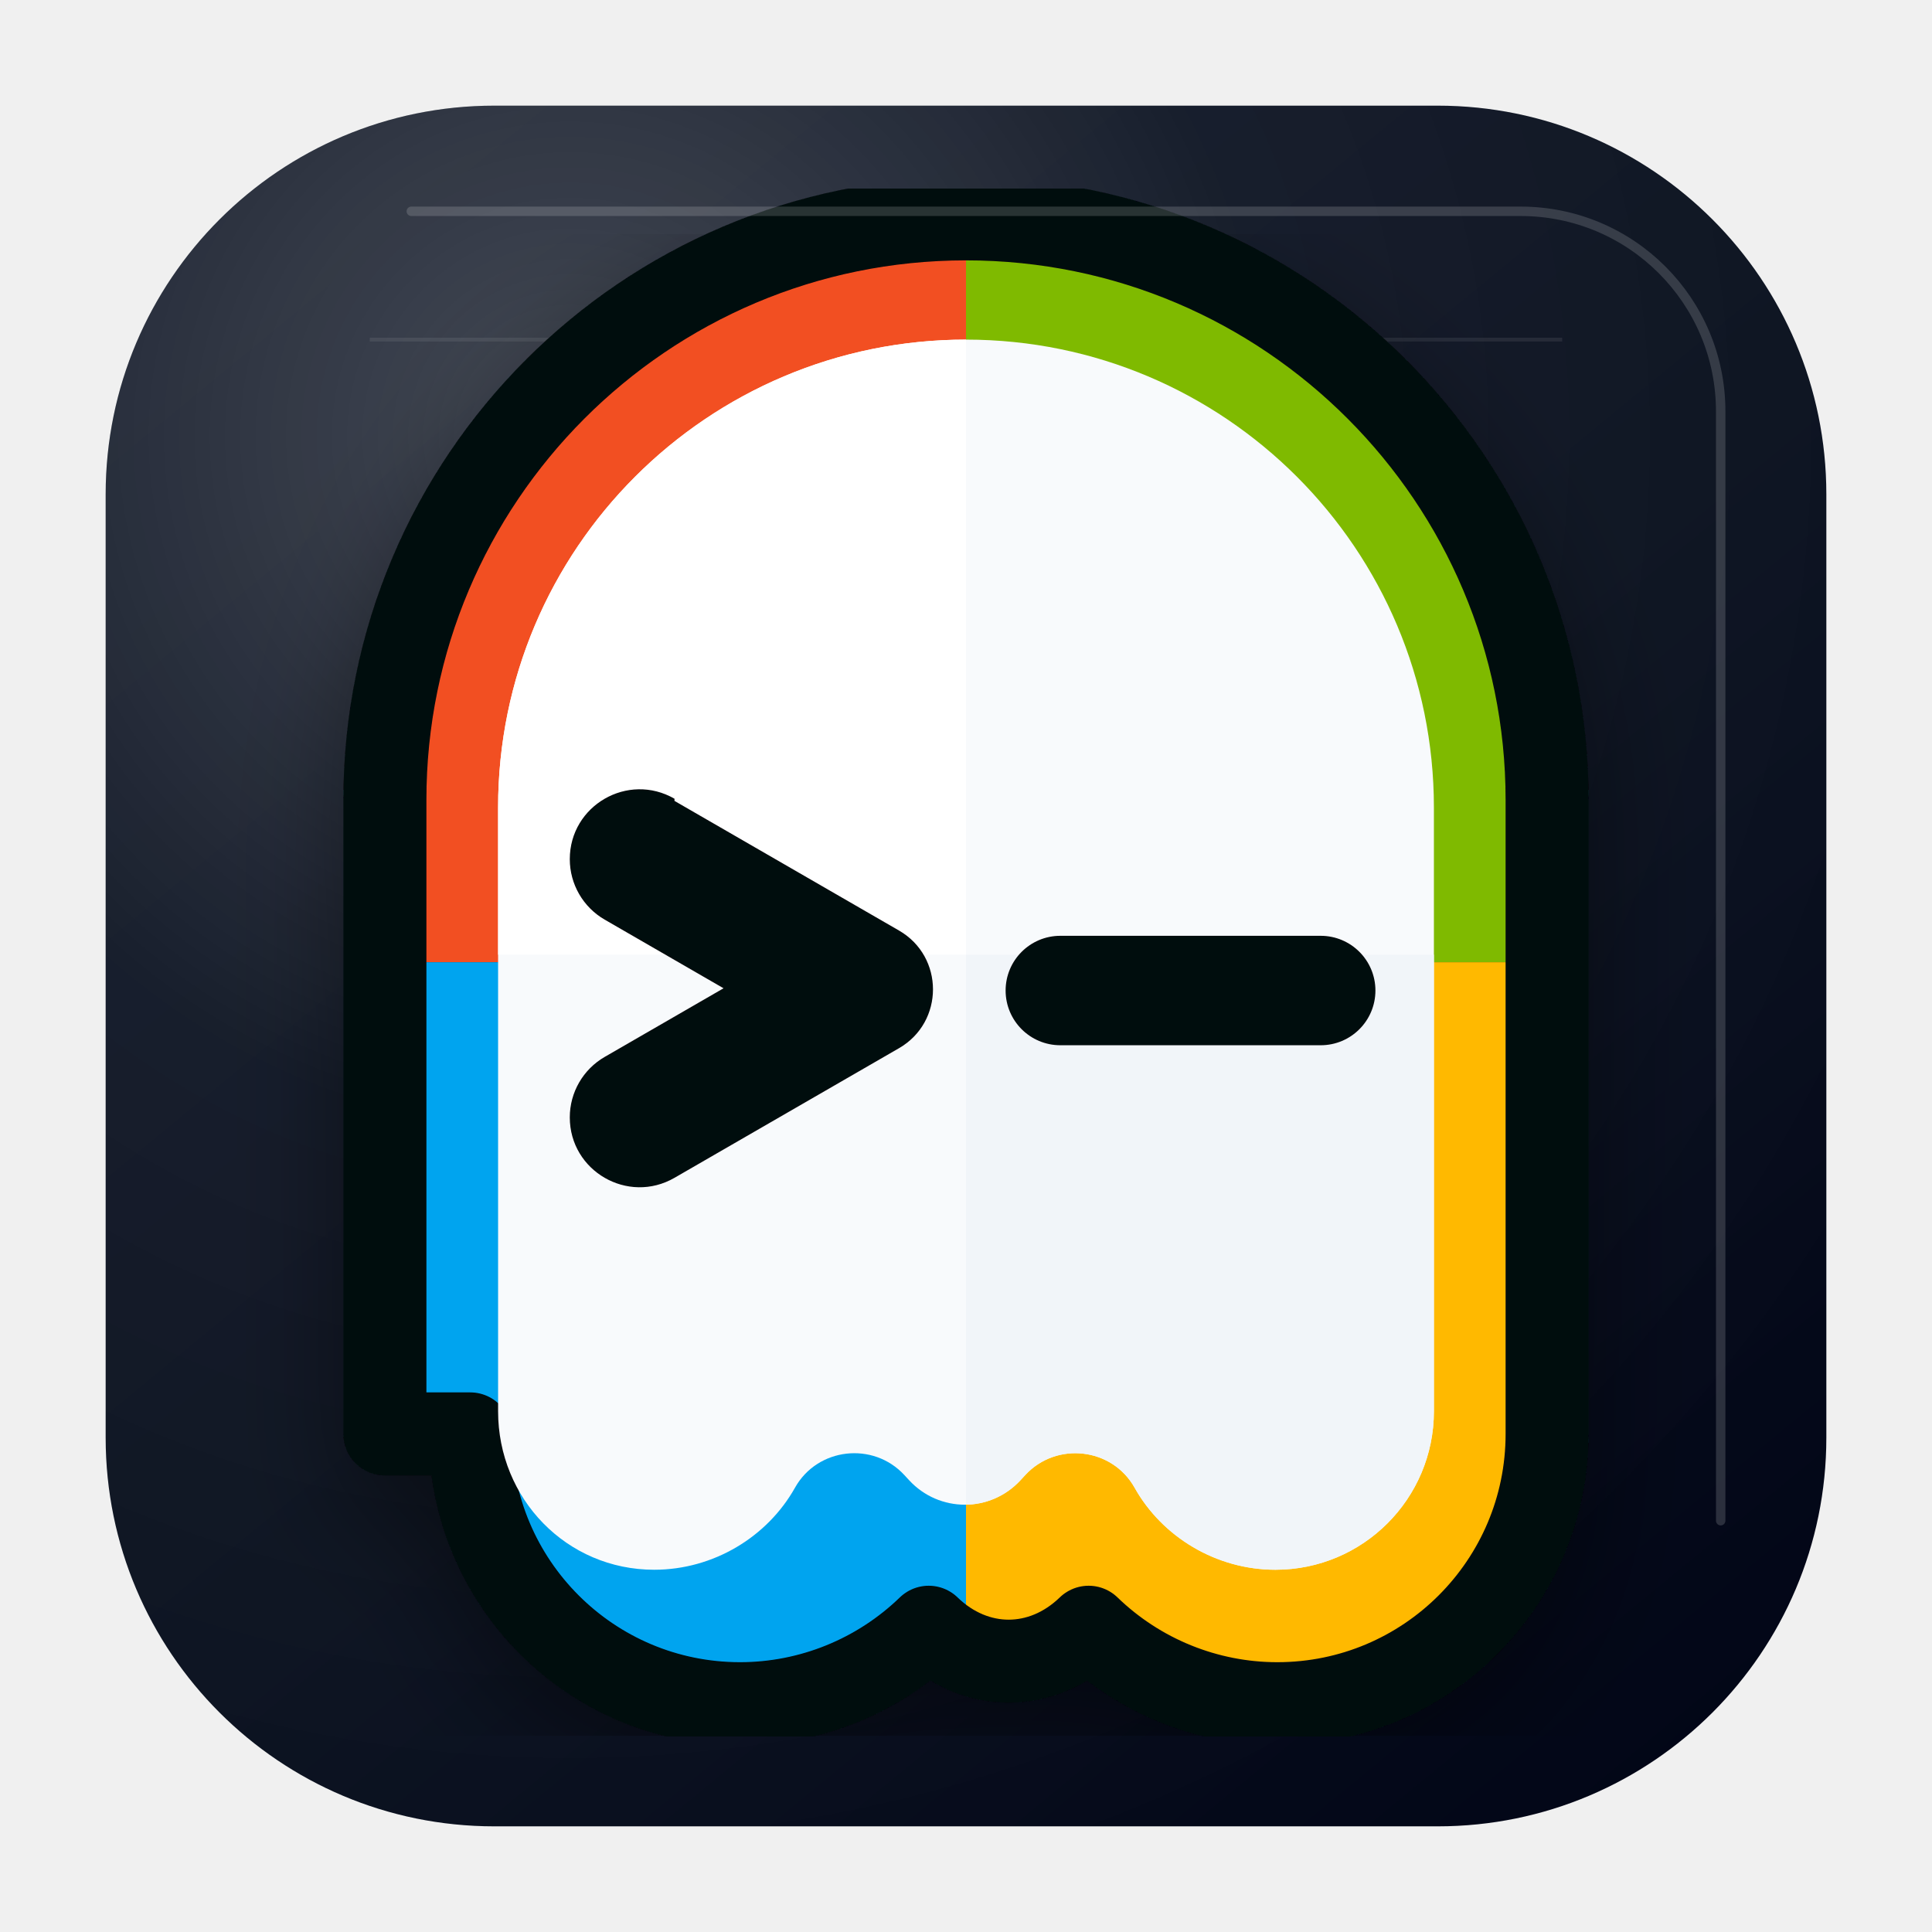
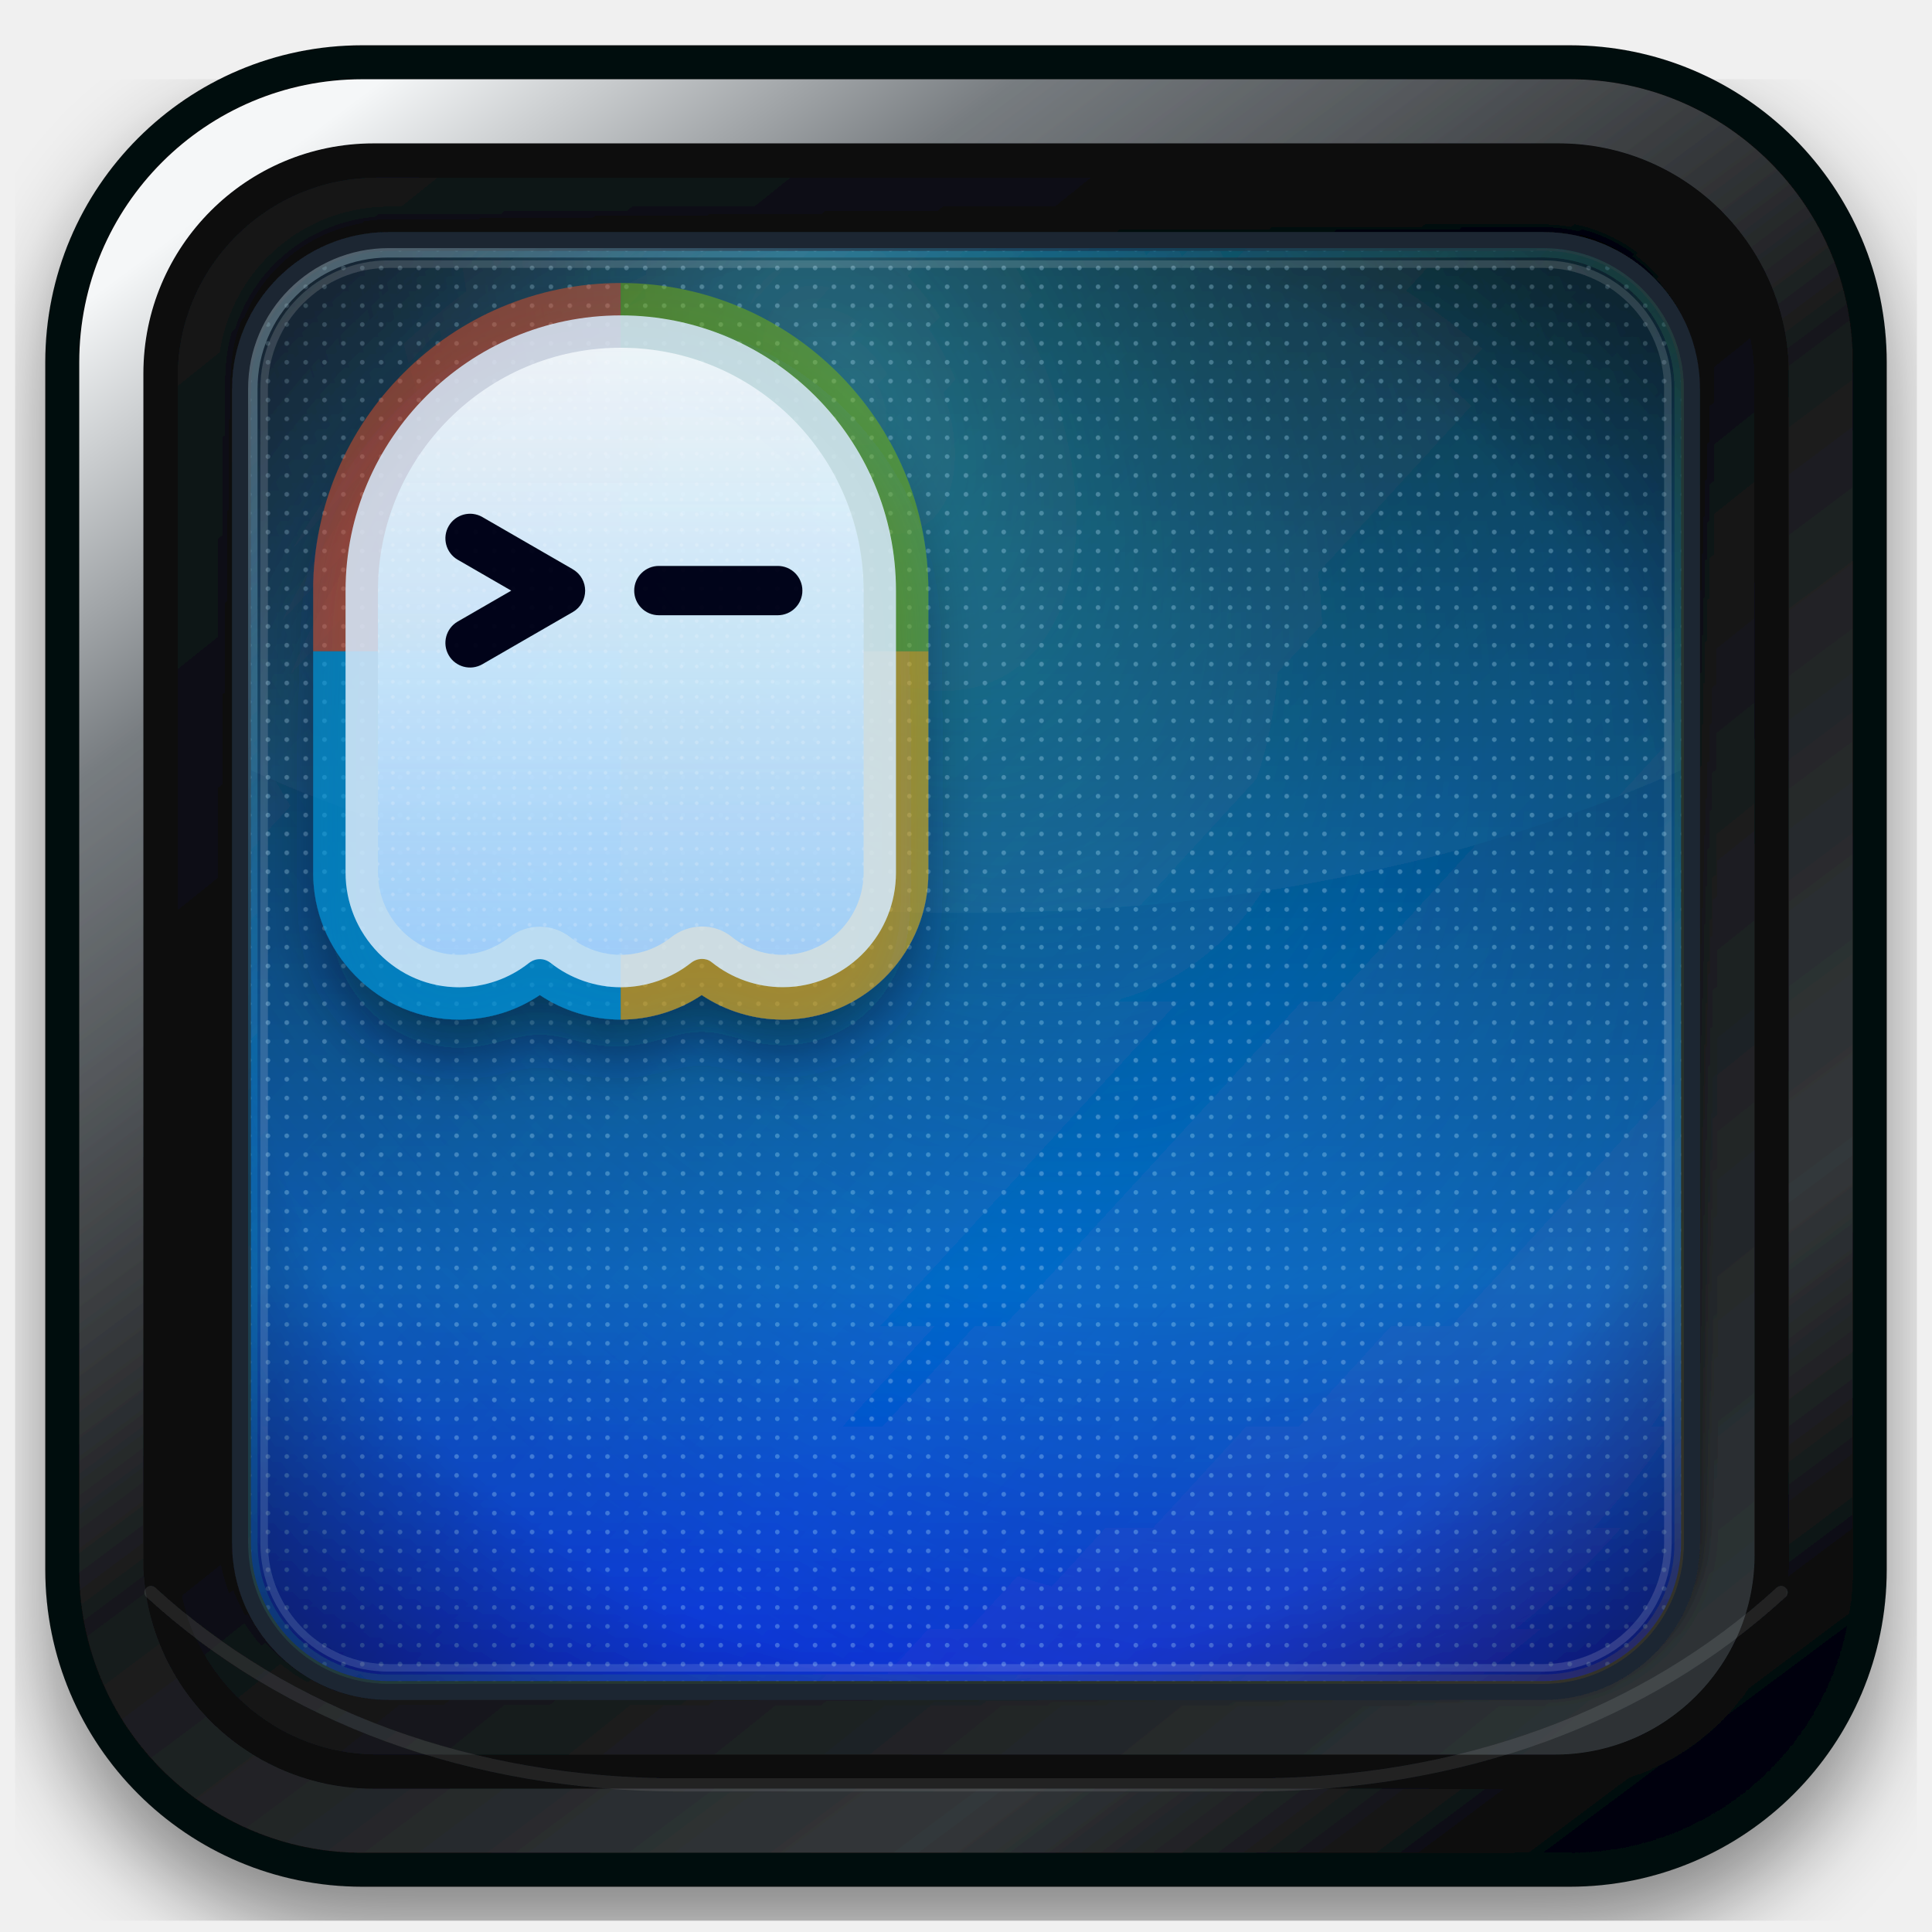
<svg xmlns="http://www.w3.org/2000/svg" width="1024" height="1024" viewBox="0 0 1024 1024" fill="none">
  <defs>
-     <linearGradient id="tile" x1="170" y1="92" x2="880" y2="956" gradientUnits="userSpaceOnUse">
-       <stop stop-color="#111827" />
-       <stop offset="0.52" stop-color="#0B1220" />
-       <stop offset="1" stop-color="#020617" />
+     <linearGradient id="frameOuter" x1="176" y1="62" x2="848" y2="962" gradientUnits="userSpaceOnUse">
+       <stop stop-color="#F5F7F8" />
+       <stop offset="0.18" stop-color="#777C80" />
+       <stop offset="0.5" stop-color="#17191B" />
+       <stop offset="0.82" stop-color="#33373A" />
+       <stop offset="1" stop-color="#050607" />
    </linearGradient>
-     <radialGradient id="glow" cx="0" cy="0" r="1" gradientUnits="userSpaceOnUse" gradientTransform="translate(300 226) rotate(44) scale(820)">
-       <stop stop-color="#FFFFFF" stop-opacity="0.22" />
-       <stop offset="0.46" stop-color="#FFFFFF" stop-opacity="0.04" />
-       <stop offset="1" stop-color="#FFFFFF" stop-opacity="0" />
+     <linearGradient id="frameInner" x1="180" y1="104" x2="844" y2="932" gradientUnits="userSpaceOnUse">
+       <stop stop-color="#121518" />
+       <stop offset="0.42" stop-color="#090A0C" />
+       <stop offset="1" stop-color="#2E3336" />
+     </linearGradient>
+     <linearGradient id="screenFill" x1="512" y1="126" x2="512" y2="890" gradientUnits="userSpaceOnUse">
+       <stop stop-color="#061424" />
+       <stop offset="0.34" stop-color="#06345D" />
+       <stop offset="0.72" stop-color="#0758BD" />
+       <stop offset="1" stop-color="#0B23D7" />
+     </linearGradient>
+     <radialGradient id="screenLight" cx="0" cy="0" r="1" gradientUnits="userSpaceOnUse" gradientTransform="translate(452 210) rotate(62) scale(820 490)">
+       <stop stop-color="#34D3FF" stop-opacity="0.40" />
+       <stop offset="0.45" stop-color="#00A4EF" stop-opacity="0.18" />
+       <stop offset="1" stop-color="#00A4EF" stop-opacity="0" />
    </radialGradient>
-     <filter id="shadow" x="110" y="100" width="804" height="820" filterUnits="userSpaceOnUse" color-interpolation-filters="sRGB">
-       <feDropShadow dx="0" dy="24" stdDeviation="30" flood-color="#000000" flood-opacity="0.42" />
+     <linearGradient id="screenPrism" x1="166" y1="198" x2="872" y2="846" gradientUnits="userSpaceOnUse">
+       <stop stop-color="#F25022" stop-opacity="0.075" />
+       <stop offset="0.28" stop-color="#7FBA00" stop-opacity="0.055" />
+       <stop offset="0.62" stop-color="#00A4EF" stop-opacity="0.13" />
+       <stop offset="1" stop-color="#FFB900" stop-opacity="0.06" />
+     </linearGradient>
+     <linearGradient id="accentRim" x1="146" y1="146" x2="878" y2="878" gradientUnits="userSpaceOnUse">
+       <stop stop-color="#DFFAFF" stop-opacity="0.30" />
+       <stop offset="0.3" stop-color="#00A4EF" stop-opacity="0.22" />
+       <stop offset="0.74" stop-color="#7FBA00" stop-opacity="0.09" />
+       <stop offset="1" stop-color="#FFB900" stop-opacity="0.10" />
+     </linearGradient>
+     <radialGradient id="screenVignette" cx="0" cy="0" r="1" gradientUnits="userSpaceOnUse" gradientTransform="translate(512 504) scale(526 526)">
+       <stop stop-color="#000000" stop-opacity="0" />
+       <stop offset="0.72" stop-color="#000000" stop-opacity="0" />
+       <stop offset="1" stop-color="#000000" stop-opacity="0.48" />
+     </radialGradient>
+     <linearGradient id="ghostBody" x1="13.4" y1="2.8" x2="13.4" y2="29.2" gradientUnits="userSpaceOnUse">
+       <stop stop-color="#F8FCFF" stop-opacity="0.94" />
+       <stop offset="0.55" stop-color="#C9E8FF" stop-opacity="0.88" />
+       <stop offset="1" stop-color="#9ECFFF" stop-opacity="0.82" />
+     </linearGradient>
+     <filter id="softShadow" x="8" y="18" width="1008" height="1000" filterUnits="userSpaceOnUse" color-interpolation-filters="sRGB">
+       <feDropShadow dx="0" dy="24" stdDeviation="24" flood-color="#000000" flood-opacity="0.46" />
    </filter>
-     <clipPath id="ghostClip">
-       <path d="M204 760V424C204 254.448 341.552 116 512 116C682.448 116 820 254.448 820 424V760C820 838.977 755.977 903 677 903C639.613 903 603.753 888.376 577 862.476C552.247 886.453 516.988 886.453 492.235 862.476C465.482 888.376 429.622 903 392.235 903C313.258 903 249.235 838.977 249.235 760H204Z" />
+     <filter id="screenInset" x="94" y="94" width="836" height="836" filterUnits="userSpaceOnUse" color-interpolation-filters="sRGB">
+       <feDropShadow dx="0" dy="5" stdDeviation="3" flood-color="#FFFFFF" flood-opacity="0.16" />
+       <feDropShadow dx="0" dy="-6" stdDeviation="5" flood-color="#000000" flood-opacity="0.55" />
+     </filter>
+     <filter id="ghostShadow" x="-5" y="-5" width="38" height="44" filterUnits="userSpaceOnUse" color-interpolation-filters="sRGB">
+       <feDropShadow dx="0" dy="2" stdDeviation="1.2" flood-color="#02102B" flood-opacity="0.55" />
+     </filter>
+     <pattern id="screenDots" x="0" y="0" width="10" height="10" patternUnits="userSpaceOnUse">
+       <rect width="10" height="10" fill="transparent" />
+       <circle cx="2" cy="2" r="1.25" fill="#B4E6FF" fill-opacity="0.30" />
+     </pattern>
+     <pattern id="ghostDots" x="0" y="0" width="0.66" height="0.66" patternUnits="userSpaceOnUse">
+       <circle cx="0.16" cy="0.16" r="0.08" fill="#FFFFFF" fill-opacity="0.38" />
+     </pattern>
+     <clipPath id="screenClip">
+       <rect x="128" y="128" width="768" height="768" rx="78" />
    </clipPath>
-     <clipPath id="innerClip">
-       <path d="M264 748V428C264 291.033 375.033 180 512 180C648.967 180 760 291.033 760 428V748C760 794.392 722.392 832 676 832C644.511 832 615.934 814.524 601.36 788.501C589.461 767.253 559.919 763.906 543.405 781.809L540.887 784.54C524.917 801.855 497.813 801.855 481.843 784.54L479.325 781.809C462.811 763.906 433.269 767.253 421.37 788.501C406.796 814.524 378.219 832 346.73 832C300.338 832 264 794.392 264 748Z" />
+     <clipPath id="q_tl">
+       <rect x="0" y="0" width="13.36" height="16" />
    </clipPath>
+     <clipPath id="q_tr">
+       <rect x="13.36" y="0" width="13.64" height="16" />
+     </clipPath>
+     <clipPath id="q_bl">
+       <rect x="0" y="16" width="13.36" height="16" />
+     </clipPath>
+     <clipPath id="q_br">
+       <rect x="13.36" y="16" width="13.64" height="16" />
+     </clipPath>
+     <path id="ghostOuter" d="M20.395 32C19.144 32 17.915 31.625 16.879 30.933C15.843 31.625 14.612 32 13.363 32C12.113 32 10.882 31.625 9.846 30.933C8.817 31.625 7.626 31.991 6.372 32H6.334C4.632 32 3.036 31.323 1.833 30.094C0.649 28.884 -0.002 27.293 -0.002 25.612V13.363C-9.70841e-05 5.994 5.994 0 13.363 0C20.731 0 26.725 5.994 26.725 13.363V25.616C26.725 29.009 24.099 31.808 20.747 31.991C20.63 31.998 20.513 32 20.395 32Z" />
+     <path id="ghostMiddle" d="M20.395 30.593C19.277 30.593 18.185 30.209 17.315 29.51C17.165 29.388 17.003 29.365 16.895 29.365C16.724 29.365 16.551 29.426 16.408 29.541C15.545 30.221 14.464 30.596 13.363 30.596C12.261 30.596 11.18 30.221 10.317 29.541C10.179 29.431 10.015 29.374 9.846 29.374C9.677 29.374 9.513 29.433 9.375 29.541C8.51 30.223 7.469 30.586 6.365 30.596H6.332C5.017 30.596 3.777 30.071 2.841 29.114C1.918 28.169 1.406 26.927 1.406 25.616V13.367C1.406 6.77 6.77 1.407 13.363 1.407C19.955 1.407 25.319 6.77 25.319 13.363V25.616C25.319 28.261 23.277 30.443 20.67 30.586C20.578 30.591 20.487 30.593 20.395 30.593Z" />
+     <path id="ghostInner" d="M23.912 13.363V25.616C23.912 27.492 22.465 29.079 20.592 29.182C19.683 29.231 18.843 28.936 18.194 28.413C17.416 27.787 16.321 27.815 15.536 28.434C14.938 28.905 14.183 29.187 13.36 29.187C12.537 29.187 11.785 28.905 11.187 28.434C10.392 27.808 9.297 27.808 8.503 28.434C7.91 28.901 7.164 29.182 6.353 29.187C4.405 29.201 2.813 27.56 2.813 25.612V13.363C2.813 7.537 7.537 2.813 13.362 2.813C19.188 2.813 23.912 7.537 23.912 13.363Z" />
  </defs>
-   <rect x="56" y="56" width="912" height="912" rx="206" fill="url(#tile)" />
-   <rect x="56" y="56" width="912" height="912" rx="206" fill="url(#glow)" />
-   <path d="M196 180H828" stroke="#FFFFFF" stroke-opacity="0.08" stroke-width="2" />
-   <g filter="url(#shadow)">
-     <g clip-path="url(#ghostClip)">
-       <rect x="204" y="116" width="308" height="394" fill="#F25022" />
-       <rect x="512" y="116" width="308" height="394" fill="#7FBA00" />
-       <rect x="204" y="510" width="308" height="393" fill="#00A4EF" />
-       <rect x="512" y="510" width="308" height="393" fill="#FFB900" />
+   <g filter="url(#softShadow)">
+     <rect x="24" y="24" width="976" height="976" rx="168" fill="#060708" />
+     <rect x="42" y="42" width="940" height="940" rx="150" fill="url(#frameOuter)" />
+     <rect x="76" y="76" width="872" height="872" rx="122" fill="#08090B" />
+     <rect x="94" y="94" width="836" height="836" rx="106" fill="url(#frameInner)" />
+     <g filter="url(#screenInset)">
+       <rect x="128" y="128" width="768" height="768" rx="78" fill="#030818" />
+       <g clip-path="url(#screenClip)">
+         <rect x="128" y="128" width="768" height="768" fill="url(#screenFill)" />
+         <rect x="128" y="128" width="768" height="768" fill="url(#screenLight)" />
+         <rect x="128" y="128" width="768" height="768" fill="url(#screenPrism)" />
+         <rect x="128" y="128" width="768" height="768" fill="url(#screenDots)" />
+         <rect x="128" y="128" width="768" height="768" fill="url(#screenVignette)" />
+         <path d="M128 128H896V406C782 458 650 484 512 484C374 484 242 458 128 406V128Z" fill="#FFFFFF" fill-opacity="0.035" />
+       </g>
+       <rect x="128" y="128" width="768" height="768" rx="78" stroke="#1D2531" stroke-width="10" />
+       <rect x="134" y="134" width="756" height="756" rx="72" stroke="url(#accentRim)" stroke-width="5" />
+       <rect x="140" y="140" width="744" height="744" rx="66" stroke="#FFFFFF" stroke-opacity="0.14" stroke-width="4" />
    </g>
-     <path d="M204 760V424C204 254.448 341.552 116 512 116C682.448 116 820 254.448 820 424V760C820 838.977 755.977 903 677 903C639.613 903 603.753 888.376 577 862.476C552.247 886.453 516.988 886.453 492.235 862.476C465.482 888.376 429.622 903 392.235 903C313.258 903 249.235 838.977 249.235 760H204Z" stroke="#05070B" stroke-width="44" stroke-linejoin="round" />
-     <g clip-path="url(#innerClip)">
-       <rect x="264" y="180" width="496" height="652" fill="#F8FAFC" />
-       <rect x="264" y="180" width="248" height="326" fill="#FFFFFF" />
-       <rect x="512" y="506" width="248" height="326" fill="#F1F5F9" />
-     </g>
-     <path d="M357.5 424.5L476.5 493.206C500.5 507.062 500.5 541.703 476.5 555.559L357.5 624.265C332.833 638.505 302 620.704 302 592.223C302 579.007 309.052 566.795 320.5 560.187L383.5 523.806L320.5 487.425C309.052 480.817 302 468.605 302 455.389C302 426.908 332.833 409.107 357.5 423.347V424.5Z" fill="#05070B" />
-     <rect x="533" y="496" width="196" height="58" rx="29" fill="#05070B" />
+     <path d="M80 844C152 910 250 946 360 946H664C774 946 872 910 944 844" stroke="#FFFFFF" stroke-opacity="0.10" stroke-width="7" stroke-linecap="round" />
  </g>
-   <path d="M218 112H806C864.542 112 912 159.458 912 218V806" stroke="#FFFFFF" stroke-opacity="0.16" stroke-width="5" stroke-linecap="round" />
+   <g transform="translate(166 150) scale(12.2)" filter="url(#ghostShadow)" opacity="0.96">
+     <use href="#ghostOuter" fill="#F25022" fill-opacity="0.48" clip-path="url(#q_tl)" />
+     <use href="#ghostOuter" fill="#7FBA00" fill-opacity="0.48" clip-path="url(#q_tr)" />
+     <use href="#ghostOuter" fill="#00A4EF" fill-opacity="0.56" clip-path="url(#q_bl)" />
+     <use href="#ghostOuter" fill="#FFB900" fill-opacity="0.50" clip-path="url(#q_br)" />
+     <use href="#ghostMiddle" fill="#DDEEFF" fill-opacity="0.86" />
+     <use href="#ghostInner" fill="url(#ghostBody)" />
+     <use href="#ghostInner" fill="url(#ghostDots)" opacity="0.55" />
+     <path d="M11.281 12.437L7.349 10.167C6.838 9.872 6.182 10.048 5.887 10.559C5.591 11.07 5.767 11.726 6.278 12.022L8.604 13.365L6.278 14.708C5.767 15.004 5.591 15.658 5.887 16.171C6.182 16.682 6.836 16.858 7.349 16.563L11.281 14.293C11.993 13.881 11.993 12.852 11.281 12.439V12.437Z" fill="#020617" />
+     <path d="M20.182 12.291H15.018C14.427 12.291 13.946 12.77 13.946 13.363C13.946 13.956 14.425 14.434 15.018 14.434H20.182C20.773 14.434 21.253 13.956 21.253 13.363C21.253 12.77 20.775 12.291 20.182 12.291Z" fill="#020617" />
+   </g>
</svg>
